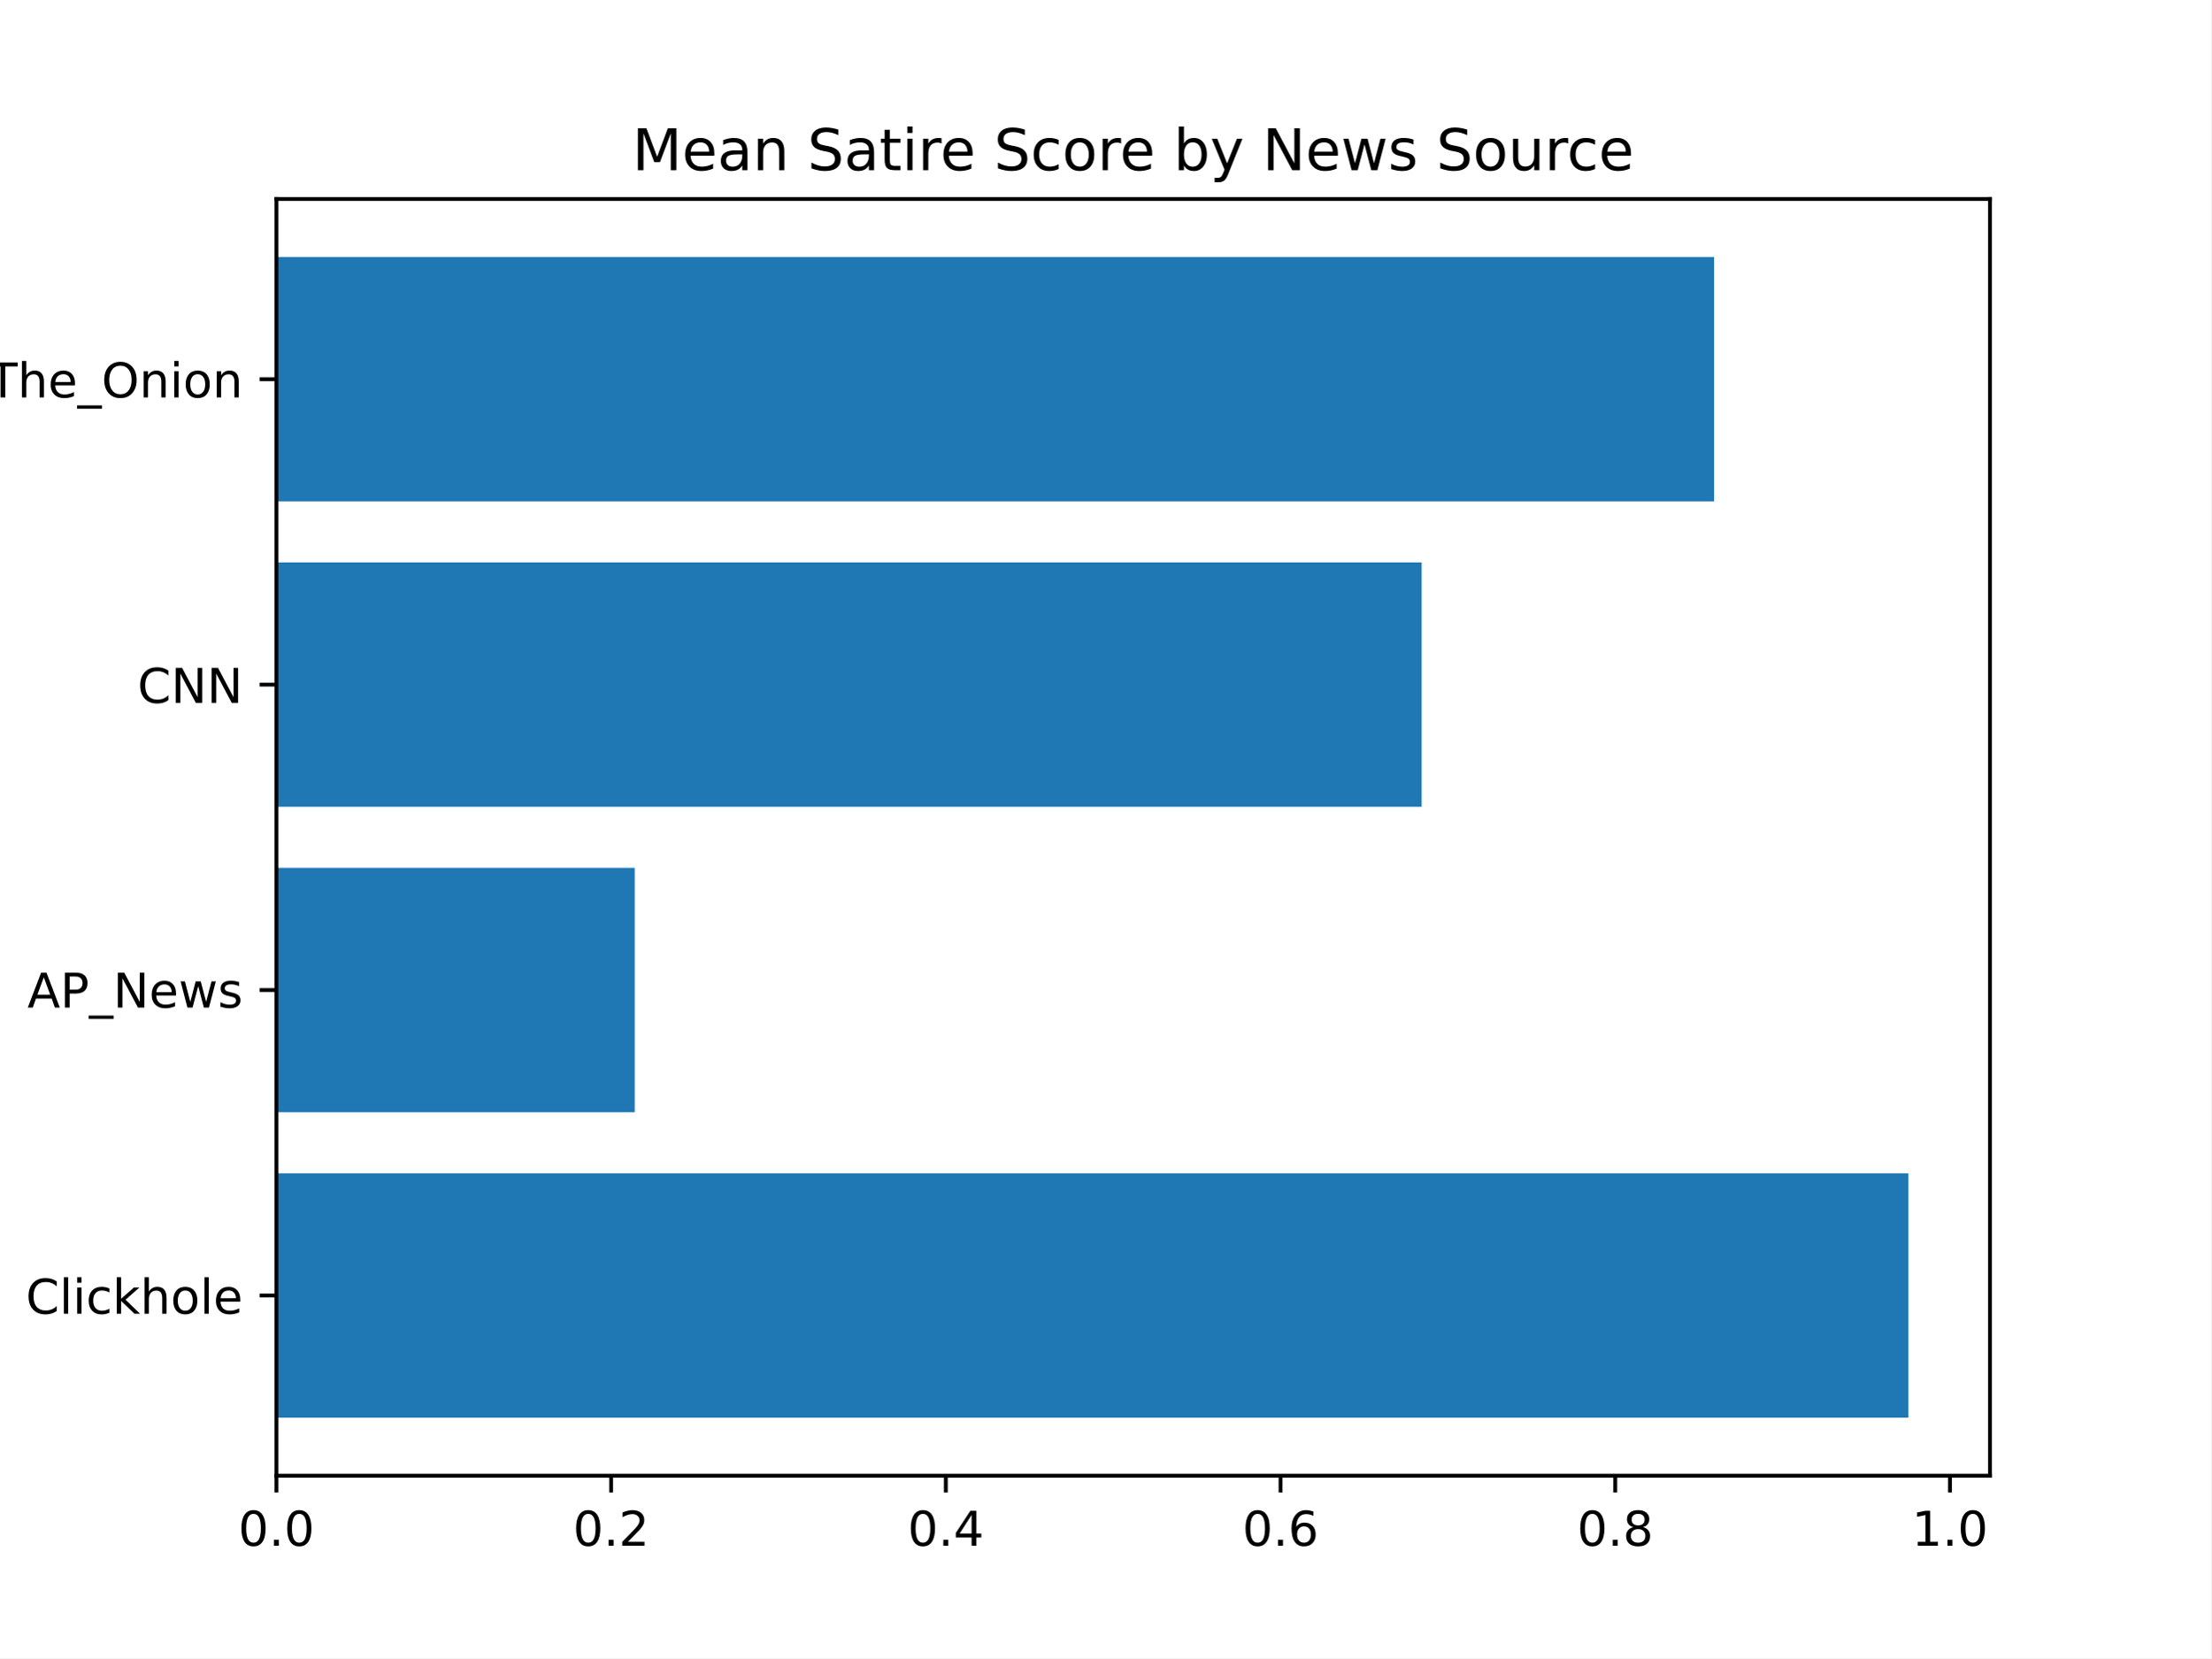
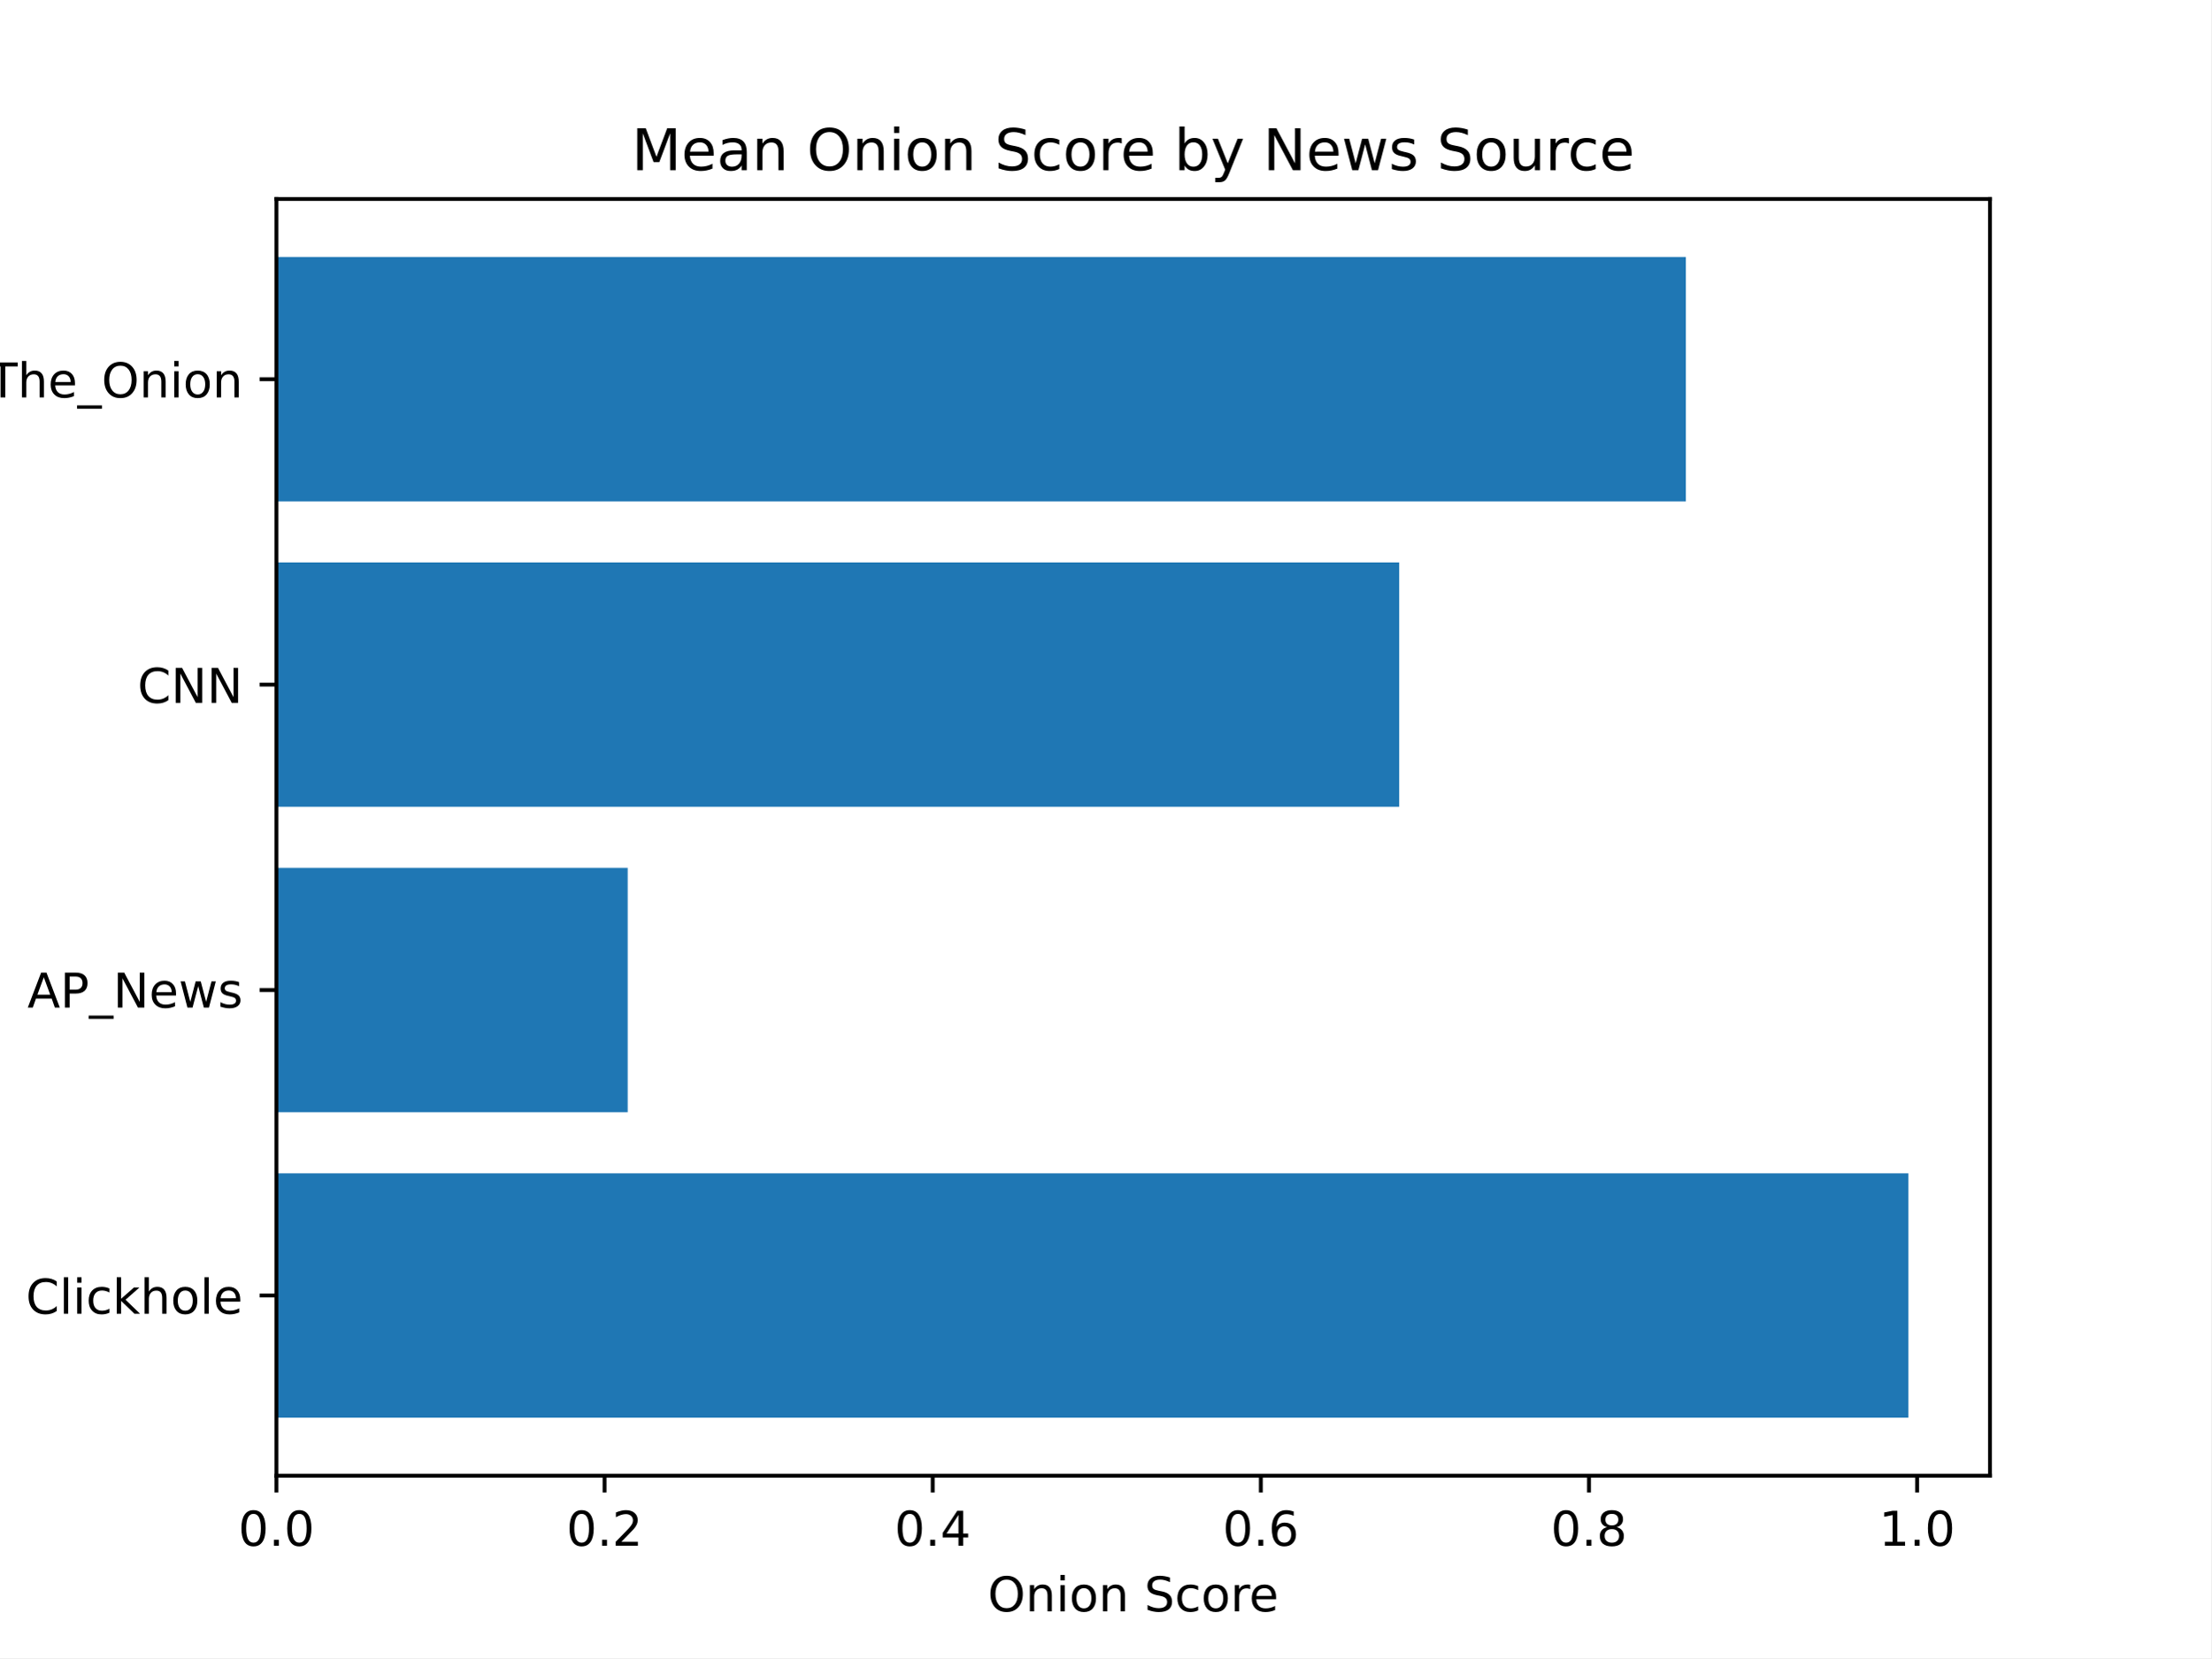
<svg xmlns="http://www.w3.org/2000/svg" xmlns:xlink="http://www.w3.org/1999/xlink" height="345.6pt" version="1.1" viewBox="0 0 460.8 345.6" width="460.8pt">
  <defs>
    <style type="text/css">*{stroke-linecap:butt;stroke-linejoin:round;}</style>
  </defs>
  <g id="figure_1">
    <g id="patch_1">
      <path d="M 0 345.6  L 460.8 345.6  L 460.8 0  L 0 0  z " style="fill:#ffffff;" />
    </g>
    <g id="axes_1">
      <g id="patch_2">
        <path d="M 57.6 307.584  L 414.72 307.584  L 414.72 41.472  L 57.6 41.472  z " style="fill:#ffffff;" />
      </g>
      <g id="patch_3">
-         <path clip-path="url(#p04a332afba)" d="M 57.6 295.488  L 397.714 295.488  L 397.714 244.557  L 57.6 244.557  z " style="fill:#1f77b4;" />
+         <path clip-path="url(#p8ddda48815)" d="M 57.6 295.488  L 397.714 295.488  L 397.714 244.557  L 57.6 244.557  z " style="fill:#1f77b4;" />
      </g>
      <g id="patch_4">
-         <path clip-path="url(#p04a332afba)" d="M 57.6 231.825  L 132.277 231.825  L 132.277 180.894  L 57.6 180.894  z " style="fill:#1f77b4;" />
+         <path clip-path="url(#p8ddda48815)" d="M 57.6 231.825  L 130.811 231.825  L 130.811 180.894  L 57.6 180.894  z " style="fill:#1f77b4;" />
      </g>
      <g id="patch_5">
-         <path clip-path="url(#p04a332afba)" d="M 57.6 168.162  L 296.277 168.162  L 296.277 117.231  L 57.6 117.231  z " style="fill:#1f77b4;" />
+         <path clip-path="url(#p8ddda48815)" d="M 57.6 168.162  L 291.593 168.162  L 291.593 117.231  L 57.6 117.231  z " style="fill:#1f77b4;" />
      </g>
      <g id="patch_6">
-         <path clip-path="url(#p04a332afba)" d="M 57.6 104.499  L 357.219 104.499  L 357.219 53.568  L 57.6 53.568  z " style="fill:#1f77b4;" />
+         <path clip-path="url(#p8ddda48815)" d="M 57.6 104.499  L 351.34 104.499  L 351.34 53.568  L 57.6 53.568  z " style="fill:#1f77b4;" />
      </g>
      <g id="matplotlib.axis_1">
        <g id="xtick_1">
          <g id="line2d_1">
            <defs>
-               <path d="M 0 0  L 0 3.5  " id="m83c2e173c3" style="stroke:#000000;stroke-width:0.8;" />
+               <path d="M 0 0  L 0 3.5  " id="m06855e32ea" style="stroke:#000000;stroke-width:0.8;" />
            </defs>
            <g>
-               <use style="stroke:#000000;stroke-width:0.8;" x="57.6" xlink:href="#m83c2e173c3" y="307.584" />
+               <use style="stroke:#000000;stroke-width:0.8;" x="57.6" xlink:href="#m06855e32ea" y="307.584" />
            </g>
          </g>
          <g id="text_1">
            <g transform="translate(49.64844 322.1824)scale(0.1 -0.1)">
              <defs>
                <path d="M 2034 4250  Q 1547 4250 1301 3770  Q 1056 3291 1056 2328  Q 1056 1369 1301 889  Q 1547 409 2034 409  Q 2525 409 2770 889  Q 3016 1369 3016 2328  Q 3016 3291 2770 3770  Q 2525 4250 2034 4250  z M 2034 4750  Q 2819 4750 3233 4129  Q 3647 3509 3647 2328  Q 3647 1150 3233 529  Q 2819 -91 2034 -91  Q 1250 -91 836 529  Q 422 1150 422 2328  Q 422 3509 836 4129  Q 1250 4750 2034 4750  z " id="DejaVuSans-30" transform="scale(0.015625)" />
                <path d="M 684 794  L 1344 794  L 1344 0  L 684 0  L 684 794  z " id="DejaVuSans-2e" transform="scale(0.015625)" />
              </defs>
              <use xlink:href="#DejaVuSans-30" />
              <use x="63.623" xlink:href="#DejaVuSans-2e" />
              <use x="95.41" xlink:href="#DejaVuSans-30" />
            </g>
          </g>
        </g>
        <g id="xtick_2">
          <g id="line2d_2">
            <g>
-               <use style="stroke:#000000;stroke-width:0.8;" x="127.356" xlink:href="#m83c2e173c3" y="307.584" />
+               <use style="stroke:#000000;stroke-width:0.8;" x="125.987" xlink:href="#m06855e32ea" y="307.584" />
            </g>
          </g>
          <g id="text_2">
-             <g transform="translate(119.4047 322.1824)scale(0.1 -0.1)">
+             <g transform="translate(118.0358 322.1824)scale(0.1 -0.1)">
              <defs>
                <path d="M 1228 531  L 3431 531  L 3431 0  L 469 0  L 469 531  Q 828 903 1448 1529  Q 2069 2156 2228 2338  Q 2531 2678 2651 2914  Q 2772 3150 2772 3378  Q 2772 3750 2511 3984  Q 2250 4219 1831 4219  Q 1534 4219 1204 4116  Q 875 4013 500 3803  L 500 4441  Q 881 4594 1212 4672  Q 1544 4750 1819 4750  Q 2544 4750 2975 4387  Q 3406 4025 3406 3419  Q 3406 3131 3298 2873  Q 3191 2616 2906 2266  Q 2828 2175 2409 1742  Q 1991 1309 1228 531  z " id="DejaVuSans-32" transform="scale(0.015625)" />
              </defs>
              <use xlink:href="#DejaVuSans-30" />
              <use x="63.623" xlink:href="#DejaVuSans-2e" />
              <use x="95.41" xlink:href="#DejaVuSans-32" />
            </g>
          </g>
        </g>
        <g id="xtick_3">
          <g id="line2d_3">
            <g>
-               <use style="stroke:#000000;stroke-width:0.8;" x="197.112" xlink:href="#m83c2e173c3" y="307.584" />
+               <use style="stroke:#000000;stroke-width:0.8;" x="194.375" xlink:href="#m06855e32ea" y="307.584" />
            </g>
          </g>
          <g id="text_3">
-             <g transform="translate(189.1609 322.1824)scale(0.1 -0.1)">
+             <g transform="translate(186.4231 322.1824)scale(0.1 -0.1)">
              <defs>
                <path d="M 2419 4116  L 825 1625  L 2419 1625  L 2419 4116  z M 2253 4666  L 3047 4666  L 3047 1625  L 3713 1625  L 3713 1100  L 3047 1100  L 3047 0  L 2419 0  L 2419 1100  L 313 1100  L 313 1709  L 2253 4666  z " id="DejaVuSans-34" transform="scale(0.015625)" />
              </defs>
              <use xlink:href="#DejaVuSans-30" />
              <use x="63.623" xlink:href="#DejaVuSans-2e" />
              <use x="95.41" xlink:href="#DejaVuSans-34" />
            </g>
          </g>
        </g>
        <g id="xtick_4">
          <g id="line2d_4">
            <g>
-               <use style="stroke:#000000;stroke-width:0.8;" x="266.869" xlink:href="#m83c2e173c3" y="307.584" />
+               <use style="stroke:#000000;stroke-width:0.8;" x="262.762" xlink:href="#m06855e32ea" y="307.584" />
            </g>
          </g>
          <g id="text_4">
-             <g transform="translate(258.9172 322.1824)scale(0.1 -0.1)">
+             <g transform="translate(254.8104 322.1824)scale(0.1 -0.1)">
              <defs>
                <path d="M 2113 2584  Q 1688 2584 1439 2293  Q 1191 2003 1191 1497  Q 1191 994 1439 701  Q 1688 409 2113 409  Q 2538 409 2786 701  Q 3034 994 3034 1497  Q 3034 2003 2786 2293  Q 2538 2584 2113 2584  z M 3366 4563  L 3366 3988  Q 3128 4100 2886 4159  Q 2644 4219 2406 4219  Q 1781 4219 1451 3797  Q 1122 3375 1075 2522  Q 1259 2794 1537 2939  Q 1816 3084 2150 3084  Q 2853 3084 3261 2657  Q 3669 2231 3669 1497  Q 3669 778 3244 343  Q 2819 -91 2113 -91  Q 1303 -91 875 529  Q 447 1150 447 2328  Q 447 3434 972 4092  Q 1497 4750 2381 4750  Q 2619 4750 2861 4703  Q 3103 4656 3366 4563  z " id="DejaVuSans-36" transform="scale(0.015625)" />
              </defs>
              <use xlink:href="#DejaVuSans-30" />
              <use x="63.623" xlink:href="#DejaVuSans-2e" />
              <use x="95.41" xlink:href="#DejaVuSans-36" />
            </g>
          </g>
        </g>
        <g id="xtick_5">
          <g id="line2d_5">
            <g>
-               <use style="stroke:#000000;stroke-width:0.8;" x="336.625" xlink:href="#m83c2e173c3" y="307.584" />
+               <use style="stroke:#000000;stroke-width:0.8;" x="331.149" xlink:href="#m06855e32ea" y="307.584" />
            </g>
          </g>
          <g id="text_5">
-             <g transform="translate(328.6734 322.1824)scale(0.1 -0.1)">
+             <g transform="translate(323.1977 322.1824)scale(0.1 -0.1)">
              <defs>
                <path d="M 2034 2216  Q 1584 2216 1326 1975  Q 1069 1734 1069 1313  Q 1069 891 1326 650  Q 1584 409 2034 409  Q 2484 409 2743 651  Q 3003 894 3003 1313  Q 3003 1734 2745 1975  Q 2488 2216 2034 2216  z M 1403 2484  Q 997 2584 770 2862  Q 544 3141 544 3541  Q 544 4100 942 4425  Q 1341 4750 2034 4750  Q 2731 4750 3128 4425  Q 3525 4100 3525 3541  Q 3525 3141 3298 2862  Q 3072 2584 2669 2484  Q 3125 2378 3379 2068  Q 3634 1759 3634 1313  Q 3634 634 3220 271  Q 2806 -91 2034 -91  Q 1263 -91 848 271  Q 434 634 434 1313  Q 434 1759 690 2068  Q 947 2378 1403 2484  z M 1172 3481  Q 1172 3119 1398 2916  Q 1625 2713 2034 2713  Q 2441 2713 2670 2916  Q 2900 3119 2900 3481  Q 2900 3844 2670 4047  Q 2441 4250 2034 4250  Q 1625 4250 1398 4047  Q 1172 3844 1172 3481  z " id="DejaVuSans-38" transform="scale(0.015625)" />
              </defs>
              <use xlink:href="#DejaVuSans-30" />
              <use x="63.623" xlink:href="#DejaVuSans-2e" />
              <use x="95.41" xlink:href="#DejaVuSans-38" />
            </g>
          </g>
        </g>
        <g id="xtick_6">
          <g id="line2d_6">
            <g>
-               <use style="stroke:#000000;stroke-width:0.8;" x="406.381" xlink:href="#m83c2e173c3" y="307.584" />
+               <use style="stroke:#000000;stroke-width:0.8;" x="399.537" xlink:href="#m06855e32ea" y="307.584" />
            </g>
          </g>
          <g id="text_6">
-             <g transform="translate(398.4296 322.1824)scale(0.1 -0.1)">
+             <g transform="translate(391.5851 322.1824)scale(0.1 -0.1)">
              <defs>
                <path d="M 794 531  L 1825 531  L 1825 4091  L 703 3866  L 703 4441  L 1819 4666  L 2450 4666  L 2450 531  L 3481 531  L 3481 0  L 794 0  L 794 531  z " id="DejaVuSans-31" transform="scale(0.015625)" />
              </defs>
              <use xlink:href="#DejaVuSans-31" />
              <use x="63.623" xlink:href="#DejaVuSans-2e" />
              <use x="95.41" xlink:href="#DejaVuSans-30" />
            </g>
+           </g>
+         </g>
+         <g id="text_7">
+           <g transform="translate(205.8467 335.8606)scale(0.1 -0.1)">
+             <defs>
+               <path d="M 2522 4238  Q 1834 4238 1429 3725  Q 1025 3213 1025 2328  Q 1025 1447 1429 934  Q 1834 422 2522 422  Q 3209 422 3611 934  Q 4013 1447 4013 2328  Q 4013 3213 3611 3725  Q 3209 4238 2522 4238  z M 2522 4750  Q 3503 4750 4090 4092  Q 4678 3434 4678 2328  Q 4678 1225 4090 567  Q 3503 -91 2522 -91  Q 1538 -91 948 565  Q 359 1222 359 2328  Q 359 3434 948 4092  Q 1538 4750 2522 4750  z " id="DejaVuSans-4f" transform="scale(0.015625)" />
+               <path d="M 3513 2113  L 3513 0  L 2938 0  L 2938 2094  Q 2938 2591 2744 2837  Q 2550 3084 2163 3084  Q 1697 3084 1428 2787  Q 1159 2491 1159 1978  L 1159 0  L 581 0  L 581 3500  L 1159 3500  L 1159 2956  Q 1366 3272 1645 3428  Q 1925 3584 2291 3584  Q 2894 3584 3203 3211  Q 3513 2838 3513 2113  z " id="DejaVuSans-6e" transform="scale(0.015625)" />
+               <path d="M 603 3500  L 1178 3500  L 1178 0  L 603 0  L 603 3500  z M 603 4863  L 1178 4863  L 1178 4134  L 603 4134  L 603 4863  z " id="DejaVuSans-69" transform="scale(0.015625)" />
+               <path d="M 1959 3097  Q 1497 3097 1228 2736  Q 959 2375 959 1747  Q 959 1119 1226 758  Q 1494 397 1959 397  Q 2419 397 2687 759  Q 2956 1122 2956 1747  Q 2956 2369 2687 2733  Q 2419 3097 1959 3097  z M 1959 3584  Q 2709 3584 3137 3096  Q 3566 2609 3566 1747  Q 3566 888 3137 398  Q 2709 -91 1959 -91  Q 1206 -91 779 398  Q 353 888 353 1747  Q 353 2609 779 3096  Q 1206 3584 1959 3584  z " id="DejaVuSans-6f" transform="scale(0.015625)" />
+               <path id="DejaVuSans-20" transform="scale(0.015625)" />
+               <path d="M 3425 4513  L 3425 3897  Q 3066 4069 2747 4153  Q 2428 4238 2131 4238  Q 1616 4238 1336 4038  Q 1056 3838 1056 3469  Q 1056 3159 1242 3001  Q 1428 2844 1947 2747  L 2328 2669  Q 3034 2534 3370 2195  Q 3706 1856 3706 1288  Q 3706 609 3251 259  Q 2797 -91 1919 -91  Q 1588 -91 1214 -16  Q 841 59 441 206  L 441 856  Q 825 641 1194 531  Q 1563 422 1919 422  Q 2459 422 2753 634  Q 3047 847 3047 1241  Q 3047 1584 2836 1778  Q 2625 1972 2144 2069  L 1759 2144  Q 1053 2284 737 2584  Q 422 2884 422 3419  Q 422 4038 858 4394  Q 1294 4750 2059 4750  Q 2388 4750 2728 4690  Q 3069 4631 3425 4513  z " id="DejaVuSans-53" transform="scale(0.015625)" />
+               <path d="M 3122 3366  L 3122 2828  Q 2878 2963 2633 3030  Q 2388 3097 2138 3097  Q 1578 3097 1268 2742  Q 959 2388 959 1747  Q 959 1106 1268 751  Q 1578 397 2138 397  Q 2388 397 2633 464  Q 2878 531 3122 666  L 3122 134  Q 2881 22 2623 -34  Q 2366 -91 2075 -91  Q 1284 -91 818 406  Q 353 903 353 1747  Q 353 2603 823 3093  Q 1294 3584 2113 3584  Q 2378 3584 2631 3529  Q 2884 3475 3122 3366  z " id="DejaVuSans-63" transform="scale(0.015625)" />
+               <path d="M 2631 2963  Q 2534 3019 2420 3045  Q 2306 3072 2169 3072  Q 1681 3072 1420 2755  Q 1159 2438 1159 1844  L 1159 0  L 581 0  L 581 3500  L 1159 3500  L 1159 2956  Q 1341 3275 1631 3429  Q 1922 3584 2338 3584  Q 2397 3584 2469 3576  Q 2541 3569 2628 3553  L 2631 2963  z " id="DejaVuSans-72" transform="scale(0.015625)" />
+               <path d="M 3597 1894  L 3597 1613  L 953 1613  Q 991 1019 1311 708  Q 1631 397 2203 397  Q 2534 397 2845 478  Q 3156 559 3463 722  L 3463 178  Q 3153 47 2828 -22  Q 2503 -91 2169 -91  Q 1331 -91 842 396  Q 353 884 353 1716  Q 353 2575 817 3079  Q 1281 3584 2069 3584  Q 2775 3584 3186 3129  Q 3597 2675 3597 1894  z M 3022 2063  Q 3016 2534 2758 2815  Q 2500 3097 2075 3097  Q 1594 3097 1305 2825  Q 1016 2553 972 2059  L 3022 2063  z " id="DejaVuSans-65" transform="scale(0.015625)" />
+             </defs>
+             <use xlink:href="#DejaVuSans-4f" />
+             <use x="78.711" xlink:href="#DejaVuSans-6e" />
+             <use x="142.09" xlink:href="#DejaVuSans-69" />
+             <use x="169.873" xlink:href="#DejaVuSans-6f" />
+             <use x="231.055" xlink:href="#DejaVuSans-6e" />
+             <use x="294.434" xlink:href="#DejaVuSans-20" />
+             <use x="326.221" xlink:href="#DejaVuSans-53" />
+             <use x="389.697" xlink:href="#DejaVuSans-63" />
+             <use x="444.678" xlink:href="#DejaVuSans-6f" />
+             <use x="505.859" xlink:href="#DejaVuSans-72" />
+             <use x="544.723" xlink:href="#DejaVuSans-65" />
          </g>
        </g>
      </g>
      <g id="matplotlib.axis_2">
        <g id="ytick_1">
          <g id="line2d_7">
            <defs>
-               <path d="M 0 0  L -3.5 0  " id="mb322c9594f" style="stroke:#000000;stroke-width:0.8;" />
+               <path d="M 0 0  L -3.5 0  " id="m3b7669c882" style="stroke:#000000;stroke-width:0.8;" />
            </defs>
            <g>
-               <use style="stroke:#000000;stroke-width:0.8;" x="57.6" xlink:href="#mb322c9594f" y="270.023" />
-             </g>
-           </g>
-           <g id="text_7">
+               <use style="stroke:#000000;stroke-width:0.8;" x="57.6" xlink:href="#m3b7669c882" y="270.023" />
+             </g>
+           </g>
+           <g id="text_8">
            <g transform="translate(5.384375 273.822)scale(0.1 -0.1)">
              <defs>
                <path d="M 4122 4306  L 4122 3641  Q 3803 3938 3442 4084  Q 3081 4231 2675 4231  Q 1875 4231 1450 3742  Q 1025 3253 1025 2328  Q 1025 1406 1450 917  Q 1875 428 2675 428  Q 3081 428 3442 575  Q 3803 722 4122 1019  L 4122 359  Q 3791 134 3420 21  Q 3050 -91 2638 -91  Q 1578 -91 968 557  Q 359 1206 359 2328  Q 359 3453 968 4101  Q 1578 4750 2638 4750  Q 3056 4750 3426 4639  Q 3797 4528 4122 4306  z " id="DejaVuSans-43" transform="scale(0.015625)" />
                <path d="M 603 4863  L 1178 4863  L 1178 0  L 603 0  L 603 4863  z " id="DejaVuSans-6c" transform="scale(0.015625)" />
-                 <path d="M 603 3500  L 1178 3500  L 1178 0  L 603 0  L 603 3500  z M 603 4863  L 1178 4863  L 1178 4134  L 603 4134  L 603 4863  z " id="DejaVuSans-69" transform="scale(0.015625)" />
-                 <path d="M 3122 3366  L 3122 2828  Q 2878 2963 2633 3030  Q 2388 3097 2138 3097  Q 1578 3097 1268 2742  Q 959 2388 959 1747  Q 959 1106 1268 751  Q 1578 397 2138 397  Q 2388 397 2633 464  Q 2878 531 3122 666  L 3122 134  Q 2881 22 2623 -34  Q 2366 -91 2075 -91  Q 1284 -91 818 406  Q 353 903 353 1747  Q 353 2603 823 3093  Q 1294 3584 2113 3584  Q 2378 3584 2631 3529  Q 2884 3475 3122 3366  z " id="DejaVuSans-63" transform="scale(0.015625)" />
                <path d="M 581 4863  L 1159 4863  L 1159 1991  L 2875 3500  L 3609 3500  L 1753 1863  L 3688 0  L 2938 0  L 1159 1709  L 1159 0  L 581 0  L 581 4863  z " id="DejaVuSans-6b" transform="scale(0.015625)" />
                <path d="M 3513 2113  L 3513 0  L 2938 0  L 2938 2094  Q 2938 2591 2744 2837  Q 2550 3084 2163 3084  Q 1697 3084 1428 2787  Q 1159 2491 1159 1978  L 1159 0  L 581 0  L 581 4863  L 1159 4863  L 1159 2956  Q 1366 3272 1645 3428  Q 1925 3584 2291 3584  Q 2894 3584 3203 3211  Q 3513 2838 3513 2113  z " id="DejaVuSans-68" transform="scale(0.015625)" />
-                 <path d="M 1959 3097  Q 1497 3097 1228 2736  Q 959 2375 959 1747  Q 959 1119 1226 758  Q 1494 397 1959 397  Q 2419 397 2687 759  Q 2956 1122 2956 1747  Q 2956 2369 2687 2733  Q 2419 3097 1959 3097  z M 1959 3584  Q 2709 3584 3137 3096  Q 3566 2609 3566 1747  Q 3566 888 3137 398  Q 2709 -91 1959 -91  Q 1206 -91 779 398  Q 353 888 353 1747  Q 353 2609 779 3096  Q 1206 3584 1959 3584  z " id="DejaVuSans-6f" transform="scale(0.015625)" />
-                 <path d="M 3597 1894  L 3597 1613  L 953 1613  Q 991 1019 1311 708  Q 1631 397 2203 397  Q 2534 397 2845 478  Q 3156 559 3463 722  L 3463 178  Q 3153 47 2828 -22  Q 2503 -91 2169 -91  Q 1331 -91 842 396  Q 353 884 353 1716  Q 353 2575 817 3079  Q 1281 3584 2069 3584  Q 2775 3584 3186 3129  Q 3597 2675 3597 1894  z M 3022 2063  Q 3016 2534 2758 2815  Q 2500 3097 2075 3097  Q 1594 3097 1305 2825  Q 1016 2553 972 2059  L 3022 2063  z " id="DejaVuSans-65" transform="scale(0.015625)" />
              </defs>
              <use xlink:href="#DejaVuSans-43" />
              <use x="69.824" xlink:href="#DejaVuSans-6c" />
              <use x="97.607" xlink:href="#DejaVuSans-69" />
              <use x="125.391" xlink:href="#DejaVuSans-63" />
              <use x="180.371" xlink:href="#DejaVuSans-6b" />
              <use x="238.281" xlink:href="#DejaVuSans-68" />
              <use x="301.66" xlink:href="#DejaVuSans-6f" />
              <use x="362.842" xlink:href="#DejaVuSans-6c" />
              <use x="390.625" xlink:href="#DejaVuSans-65" />
            </g>
          </g>
        </g>
        <g id="ytick_2">
          <g id="line2d_8">
            <g>
-               <use style="stroke:#000000;stroke-width:0.8;" x="57.6" xlink:href="#mb322c9594f" y="206.36" />
-             </g>
-           </g>
-           <g id="text_8">
+               <use style="stroke:#000000;stroke-width:0.8;" x="57.6" xlink:href="#m3b7669c882" y="206.36" />
+             </g>
+           </g>
+           <g id="text_9">
            <g transform="translate(5.707812 210.0197)scale(0.1 -0.1)">
              <defs>
                <path d="M 2188 4044  L 1331 1722  L 3047 1722  L 2188 4044  z M 1831 4666  L 2547 4666  L 4325 0  L 3669 0  L 3244 1197  L 1141 1197  L 716 0  L 50 0  L 1831 4666  z " id="DejaVuSans-41" transform="scale(0.015625)" />
                <path d="M 1259 4147  L 1259 2394  L 2053 2394  Q 2494 2394 2734 2622  Q 2975 2850 2975 3272  Q 2975 3691 2734 3919  Q 2494 4147 2053 4147  L 1259 4147  z M 628 4666  L 2053 4666  Q 2838 4666 3239 4311  Q 3641 3956 3641 3272  Q 3641 2581 3239 2228  Q 2838 1875 2053 1875  L 1259 1875  L 1259 0  L 628 0  L 628 4666  z " id="DejaVuSans-50" transform="scale(0.015625)" />
                <path d="M 3263 -1063  L 3263 -1509  L -63 -1509  L -63 -1063  L 3263 -1063  z " id="DejaVuSans-5f" transform="scale(0.015625)" />
                <path d="M 628 4666  L 1478 4666  L 3547 763  L 3547 4666  L 4159 4666  L 4159 0  L 3309 0  L 1241 3903  L 1241 0  L 628 0  L 628 4666  z " id="DejaVuSans-4e" transform="scale(0.015625)" />
                <path d="M 269 3500  L 844 3500  L 1563 769  L 2278 3500  L 2956 3500  L 3675 769  L 4391 3500  L 4966 3500  L 4050 0  L 3372 0  L 2619 2869  L 1863 0  L 1184 0  L 269 3500  z " id="DejaVuSans-77" transform="scale(0.015625)" />
                <path d="M 2834 3397  L 2834 2853  Q 2591 2978 2328 3040  Q 2066 3103 1784 3103  Q 1356 3103 1142 2972  Q 928 2841 928 2578  Q 928 2378 1081 2264  Q 1234 2150 1697 2047  L 1894 2003  Q 2506 1872 2764 1633  Q 3022 1394 3022 966  Q 3022 478 2636 193  Q 2250 -91 1575 -91  Q 1294 -91 989 -36  Q 684 19 347 128  L 347 722  Q 666 556 975 473  Q 1284 391 1588 391  Q 1994 391 2212 530  Q 2431 669 2431 922  Q 2431 1156 2273 1281  Q 2116 1406 1581 1522  L 1381 1569  Q 847 1681 609 1914  Q 372 2147 372 2553  Q 372 3047 722 3315  Q 1072 3584 1716 3584  Q 2034 3584 2315 3537  Q 2597 3491 2834 3397  z " id="DejaVuSans-73" transform="scale(0.015625)" />
              </defs>
              <use xlink:href="#DejaVuSans-41" />
              <use x="68.408" xlink:href="#DejaVuSans-50" />
              <use x="128.711" xlink:href="#DejaVuSans-5f" />
              <use x="178.711" xlink:href="#DejaVuSans-4e" />
              <use x="253.516" xlink:href="#DejaVuSans-65" />
              <use x="315.039" xlink:href="#DejaVuSans-77" />
              <use x="396.826" xlink:href="#DejaVuSans-73" />
            </g>
          </g>
        </g>
        <g id="ytick_3">
          <g id="line2d_9">
            <g>
-               <use style="stroke:#000000;stroke-width:0.8;" x="57.6" xlink:href="#mb322c9594f" y="142.696" />
-             </g>
-           </g>
-           <g id="text_9">
+               <use style="stroke:#000000;stroke-width:0.8;" x="57.6" xlink:href="#m3b7669c882" y="142.696" />
+             </g>
+           </g>
+           <g id="text_10">
            <g transform="translate(28.65469 146.4956)scale(0.1 -0.1)">
              <use xlink:href="#DejaVuSans-43" />
              <use x="69.824" xlink:href="#DejaVuSans-4e" />
              <use x="144.629" xlink:href="#DejaVuSans-4e" />
            </g>
          </g>
        </g>
        <g id="ytick_4">
          <g id="line2d_10">
            <g>
-               <use style="stroke:#000000;stroke-width:0.8;" x="57.6" xlink:href="#mb322c9594f" y="79.033" />
-             </g>
-           </g>
-           <g id="text_10">
+               <use style="stroke:#000000;stroke-width:0.8;" x="57.6" xlink:href="#m3b7669c882" y="79.033" />
+             </g>
+           </g>
+           <g id="text_11">
            <g transform="translate(-2.442188 82.83248)scale(0.1 -0.1)">
              <defs>
                <path d="M -19 4666  L 3928 4666  L 3928 4134  L 2272 4134  L 2272 0  L 1638 0  L 1638 4134  L -19 4134  L -19 4666  z " id="DejaVuSans-54" transform="scale(0.015625)" />
-                 <path d="M 2522 4238  Q 1834 4238 1429 3725  Q 1025 3213 1025 2328  Q 1025 1447 1429 934  Q 1834 422 2522 422  Q 3209 422 3611 934  Q 4013 1447 4013 2328  Q 4013 3213 3611 3725  Q 3209 4238 2522 4238  z M 2522 4750  Q 3503 4750 4090 4092  Q 4678 3434 4678 2328  Q 4678 1225 4090 567  Q 3503 -91 2522 -91  Q 1538 -91 948 565  Q 359 1222 359 2328  Q 359 3434 948 4092  Q 1538 4750 2522 4750  z " id="DejaVuSans-4f" transform="scale(0.015625)" />
-                 <path d="M 3513 2113  L 3513 0  L 2938 0  L 2938 2094  Q 2938 2591 2744 2837  Q 2550 3084 2163 3084  Q 1697 3084 1428 2787  Q 1159 2491 1159 1978  L 1159 0  L 581 0  L 581 3500  L 1159 3500  L 1159 2956  Q 1366 3272 1645 3428  Q 1925 3584 2291 3584  Q 2894 3584 3203 3211  Q 3513 2838 3513 2113  z " id="DejaVuSans-6e" transform="scale(0.015625)" />
              </defs>
              <use xlink:href="#DejaVuSans-54" />
              <use x="61.084" xlink:href="#DejaVuSans-68" />
              <use x="124.463" xlink:href="#DejaVuSans-65" />
              <use x="185.986" xlink:href="#DejaVuSans-5f" />
              <use x="235.986" xlink:href="#DejaVuSans-4f" />
              <use x="314.697" xlink:href="#DejaVuSans-6e" />
              <use x="378.076" xlink:href="#DejaVuSans-69" />
              <use x="405.859" xlink:href="#DejaVuSans-6f" />
              <use x="467.041" xlink:href="#DejaVuSans-6e" />
            </g>
          </g>
        </g>
+         <g id="text_12">
+           <g transform="translate(-8.521875 198.0093)rotate(-90)scale(0.1 -0.1)">
+             <defs>
+               <path d="M 1172 4494  L 1172 3500  L 2356 3500  L 2356 3053  L 1172 3053  L 1172 1153  Q 1172 725 1289 603  Q 1406 481 1766 481  L 2356 481  L 2356 0  L 1766 0  Q 1100 0 847 248  Q 594 497 594 1153  L 594 3053  L 172 3053  L 172 3500  L 594 3500  L 594 4494  L 1172 4494  z " id="DejaVuSans-74" transform="scale(0.015625)" />
+             </defs>
+             <use xlink:href="#DejaVuSans-4e" />
+             <use x="74.805" xlink:href="#DejaVuSans-65" />
+             <use x="136.328" xlink:href="#DejaVuSans-74" />
+             <use x="175.537" xlink:href="#DejaVuSans-77" />
+             <use x="257.324" xlink:href="#DejaVuSans-6f" />
+             <use x="318.506" xlink:href="#DejaVuSans-72" />
+             <use x="359.619" xlink:href="#DejaVuSans-6b" />
+             <use x="417.529" xlink:href="#DejaVuSans-73" />
+           </g>
+         </g>
      </g>
      <g id="patch_7">
        <path d="M 57.6 307.584  L 57.6 41.472  " style="fill:none;stroke:#000000;stroke-linecap:square;stroke-linejoin:miter;stroke-width:0.8;" />
      </g>
      <g id="patch_8">
        <path d="M 414.72 307.584  L 414.72 41.472  " style="fill:none;stroke:#000000;stroke-linecap:square;stroke-linejoin:miter;stroke-width:0.8;" />
      </g>
      <g id="patch_9">
        <path d="M 57.6 307.584  L 414.72 307.584  " style="fill:none;stroke:#000000;stroke-linecap:square;stroke-linejoin:miter;stroke-width:0.8;" />
      </g>
      <g id="patch_10">
        <path d="M 57.6 41.472  L 414.72 41.472  " style="fill:none;stroke:#000000;stroke-linecap:square;stroke-linejoin:miter;stroke-width:0.8;" />
      </g>
-       <g id="text_11">
-         <g transform="translate(131.7675 35.472)scale(0.12 -0.12)">
+       <g id="text_13">
+         <g transform="translate(131.6297 35.472)scale(0.12 -0.12)">
          <defs>
            <path d="M 628 4666  L 1569 4666  L 2759 1491  L 3956 4666  L 4897 4666  L 4897 0  L 4281 0  L 4281 4097  L 3078 897  L 2444 897  L 1241 4097  L 1241 0  L 628 0  L 628 4666  z " id="DejaVuSans-4d" transform="scale(0.015625)" />
            <path d="M 2194 1759  Q 1497 1759 1228 1600  Q 959 1441 959 1056  Q 959 750 1161 570  Q 1363 391 1709 391  Q 2188 391 2477 730  Q 2766 1069 2766 1631  L 2766 1759  L 2194 1759  z M 3341 1997  L 3341 0  L 2766 0  L 2766 531  Q 2569 213 2275 61  Q 1981 -91 1556 -91  Q 1019 -91 701 211  Q 384 513 384 1019  Q 384 1609 779 1909  Q 1175 2209 1959 2209  L 2766 2209  L 2766 2266  Q 2766 2663 2505 2880  Q 2244 3097 1772 3097  Q 1472 3097 1187 3025  Q 903 2953 641 2809  L 641 3341  Q 956 3463 1253 3523  Q 1550 3584 1831 3584  Q 2591 3584 2966 3190  Q 3341 2797 3341 1997  z " id="DejaVuSans-61" transform="scale(0.015625)" />
-             <path id="DejaVuSans-20" transform="scale(0.015625)" />
-             <path d="M 3425 4513  L 3425 3897  Q 3066 4069 2747 4153  Q 2428 4238 2131 4238  Q 1616 4238 1336 4038  Q 1056 3838 1056 3469  Q 1056 3159 1242 3001  Q 1428 2844 1947 2747  L 2328 2669  Q 3034 2534 3370 2195  Q 3706 1856 3706 1288  Q 3706 609 3251 259  Q 2797 -91 1919 -91  Q 1588 -91 1214 -16  Q 841 59 441 206  L 441 856  Q 825 641 1194 531  Q 1563 422 1919 422  Q 2459 422 2753 634  Q 3047 847 3047 1241  Q 3047 1584 2836 1778  Q 2625 1972 2144 2069  L 1759 2144  Q 1053 2284 737 2584  Q 422 2884 422 3419  Q 422 4038 858 4394  Q 1294 4750 2059 4750  Q 2388 4750 2728 4690  Q 3069 4631 3425 4513  z " id="DejaVuSans-53" transform="scale(0.015625)" />
-             <path d="M 1172 4494  L 1172 3500  L 2356 3500  L 2356 3053  L 1172 3053  L 1172 1153  Q 1172 725 1289 603  Q 1406 481 1766 481  L 2356 481  L 2356 0  L 1766 0  Q 1100 0 847 248  Q 594 497 594 1153  L 594 3053  L 172 3053  L 172 3500  L 594 3500  L 594 4494  L 1172 4494  z " id="DejaVuSans-74" transform="scale(0.015625)" />
-             <path d="M 2631 2963  Q 2534 3019 2420 3045  Q 2306 3072 2169 3072  Q 1681 3072 1420 2755  Q 1159 2438 1159 1844  L 1159 0  L 581 0  L 581 3500  L 1159 3500  L 1159 2956  Q 1341 3275 1631 3429  Q 1922 3584 2338 3584  Q 2397 3584 2469 3576  Q 2541 3569 2628 3553  L 2631 2963  z " id="DejaVuSans-72" transform="scale(0.015625)" />
            <path d="M 3116 1747  Q 3116 2381 2855 2742  Q 2594 3103 2138 3103  Q 1681 3103 1420 2742  Q 1159 2381 1159 1747  Q 1159 1113 1420 752  Q 1681 391 2138 391  Q 2594 391 2855 752  Q 3116 1113 3116 1747  z M 1159 2969  Q 1341 3281 1617 3432  Q 1894 3584 2278 3584  Q 2916 3584 3314 3078  Q 3713 2572 3713 1747  Q 3713 922 3314 415  Q 2916 -91 2278 -91  Q 1894 -91 1617 61  Q 1341 213 1159 525  L 1159 0  L 581 0  L 581 4863  L 1159 4863  L 1159 2969  z " id="DejaVuSans-62" transform="scale(0.015625)" />
            <path d="M 2059 -325  Q 1816 -950 1584 -1140  Q 1353 -1331 966 -1331  L 506 -1331  L 506 -850  L 844 -850  Q 1081 -850 1212 -737  Q 1344 -625 1503 -206  L 1606 56  L 191 3500  L 800 3500  L 1894 763  L 2988 3500  L 3597 3500  L 2059 -325  z " id="DejaVuSans-79" transform="scale(0.015625)" />
            <path d="M 544 1381  L 544 3500  L 1119 3500  L 1119 1403  Q 1119 906 1312 657  Q 1506 409 1894 409  Q 2359 409 2629 706  Q 2900 1003 2900 1516  L 2900 3500  L 3475 3500  L 3475 0  L 2900 0  L 2900 538  Q 2691 219 2414 64  Q 2138 -91 1772 -91  Q 1169 -91 856 284  Q 544 659 544 1381  z M 1991 3584  L 1991 3584  z " id="DejaVuSans-75" transform="scale(0.015625)" />
          </defs>
          <use xlink:href="#DejaVuSans-4d" />
          <use x="86.279" xlink:href="#DejaVuSans-65" />
          <use x="147.803" xlink:href="#DejaVuSans-61" />
          <use x="209.082" xlink:href="#DejaVuSans-6e" />
          <use x="272.461" xlink:href="#DejaVuSans-20" />
-           <use x="304.248" xlink:href="#DejaVuSans-53" />
-           <use x="367.725" xlink:href="#DejaVuSans-61" />
-           <use x="429.004" xlink:href="#DejaVuSans-74" />
-           <use x="468.213" xlink:href="#DejaVuSans-69" />
-           <use x="495.996" xlink:href="#DejaVuSans-72" />
-           <use x="534.859" xlink:href="#DejaVuSans-65" />
-           <use x="596.383" xlink:href="#DejaVuSans-20" />
-           <use x="628.17" xlink:href="#DejaVuSans-53" />
-           <use x="691.646" xlink:href="#DejaVuSans-63" />
-           <use x="746.627" xlink:href="#DejaVuSans-6f" />
-           <use x="807.809" xlink:href="#DejaVuSans-72" />
-           <use x="846.672" xlink:href="#DejaVuSans-65" />
-           <use x="908.195" xlink:href="#DejaVuSans-20" />
-           <use x="939.982" xlink:href="#DejaVuSans-62" />
-           <use x="1003.459" xlink:href="#DejaVuSans-79" />
-           <use x="1062.639" xlink:href="#DejaVuSans-20" />
-           <use x="1094.426" xlink:href="#DejaVuSans-4e" />
-           <use x="1169.23" xlink:href="#DejaVuSans-65" />
-           <use x="1230.754" xlink:href="#DejaVuSans-77" />
-           <use x="1312.541" xlink:href="#DejaVuSans-73" />
-           <use x="1364.641" xlink:href="#DejaVuSans-20" />
-           <use x="1396.428" xlink:href="#DejaVuSans-53" />
-           <use x="1459.904" xlink:href="#DejaVuSans-6f" />
-           <use x="1521.086" xlink:href="#DejaVuSans-75" />
-           <use x="1584.465" xlink:href="#DejaVuSans-72" />
-           <use x="1623.328" xlink:href="#DejaVuSans-63" />
-           <use x="1678.309" xlink:href="#DejaVuSans-65" />
+           <use x="304.248" xlink:href="#DejaVuSans-4f" />
+           <use x="382.959" xlink:href="#DejaVuSans-6e" />
+           <use x="446.338" xlink:href="#DejaVuSans-69" />
+           <use x="474.121" xlink:href="#DejaVuSans-6f" />
+           <use x="535.303" xlink:href="#DejaVuSans-6e" />
+           <use x="598.682" xlink:href="#DejaVuSans-20" />
+           <use x="630.469" xlink:href="#DejaVuSans-53" />
+           <use x="693.945" xlink:href="#DejaVuSans-63" />
+           <use x="748.926" xlink:href="#DejaVuSans-6f" />
+           <use x="810.107" xlink:href="#DejaVuSans-72" />
+           <use x="848.971" xlink:href="#DejaVuSans-65" />
+           <use x="910.494" xlink:href="#DejaVuSans-20" />
+           <use x="942.281" xlink:href="#DejaVuSans-62" />
+           <use x="1005.758" xlink:href="#DejaVuSans-79" />
+           <use x="1064.938" xlink:href="#DejaVuSans-20" />
+           <use x="1096.725" xlink:href="#DejaVuSans-4e" />
+           <use x="1171.529" xlink:href="#DejaVuSans-65" />
+           <use x="1233.053" xlink:href="#DejaVuSans-77" />
+           <use x="1314.84" xlink:href="#DejaVuSans-73" />
+           <use x="1366.939" xlink:href="#DejaVuSans-20" />
+           <use x="1398.727" xlink:href="#DejaVuSans-53" />
+           <use x="1462.203" xlink:href="#DejaVuSans-6f" />
+           <use x="1523.385" xlink:href="#DejaVuSans-75" />
+           <use x="1586.764" xlink:href="#DejaVuSans-72" />
+           <use x="1625.627" xlink:href="#DejaVuSans-63" />
+           <use x="1680.607" xlink:href="#DejaVuSans-65" />
        </g>
      </g>
    </g>
  </g>
  <defs>
-     <clipPath id="p04a332afba">
+     <clipPath id="p8ddda48815">
      <rect height="266.112" width="357.12" x="57.6" y="41.472" />
    </clipPath>
  </defs>
</svg>
